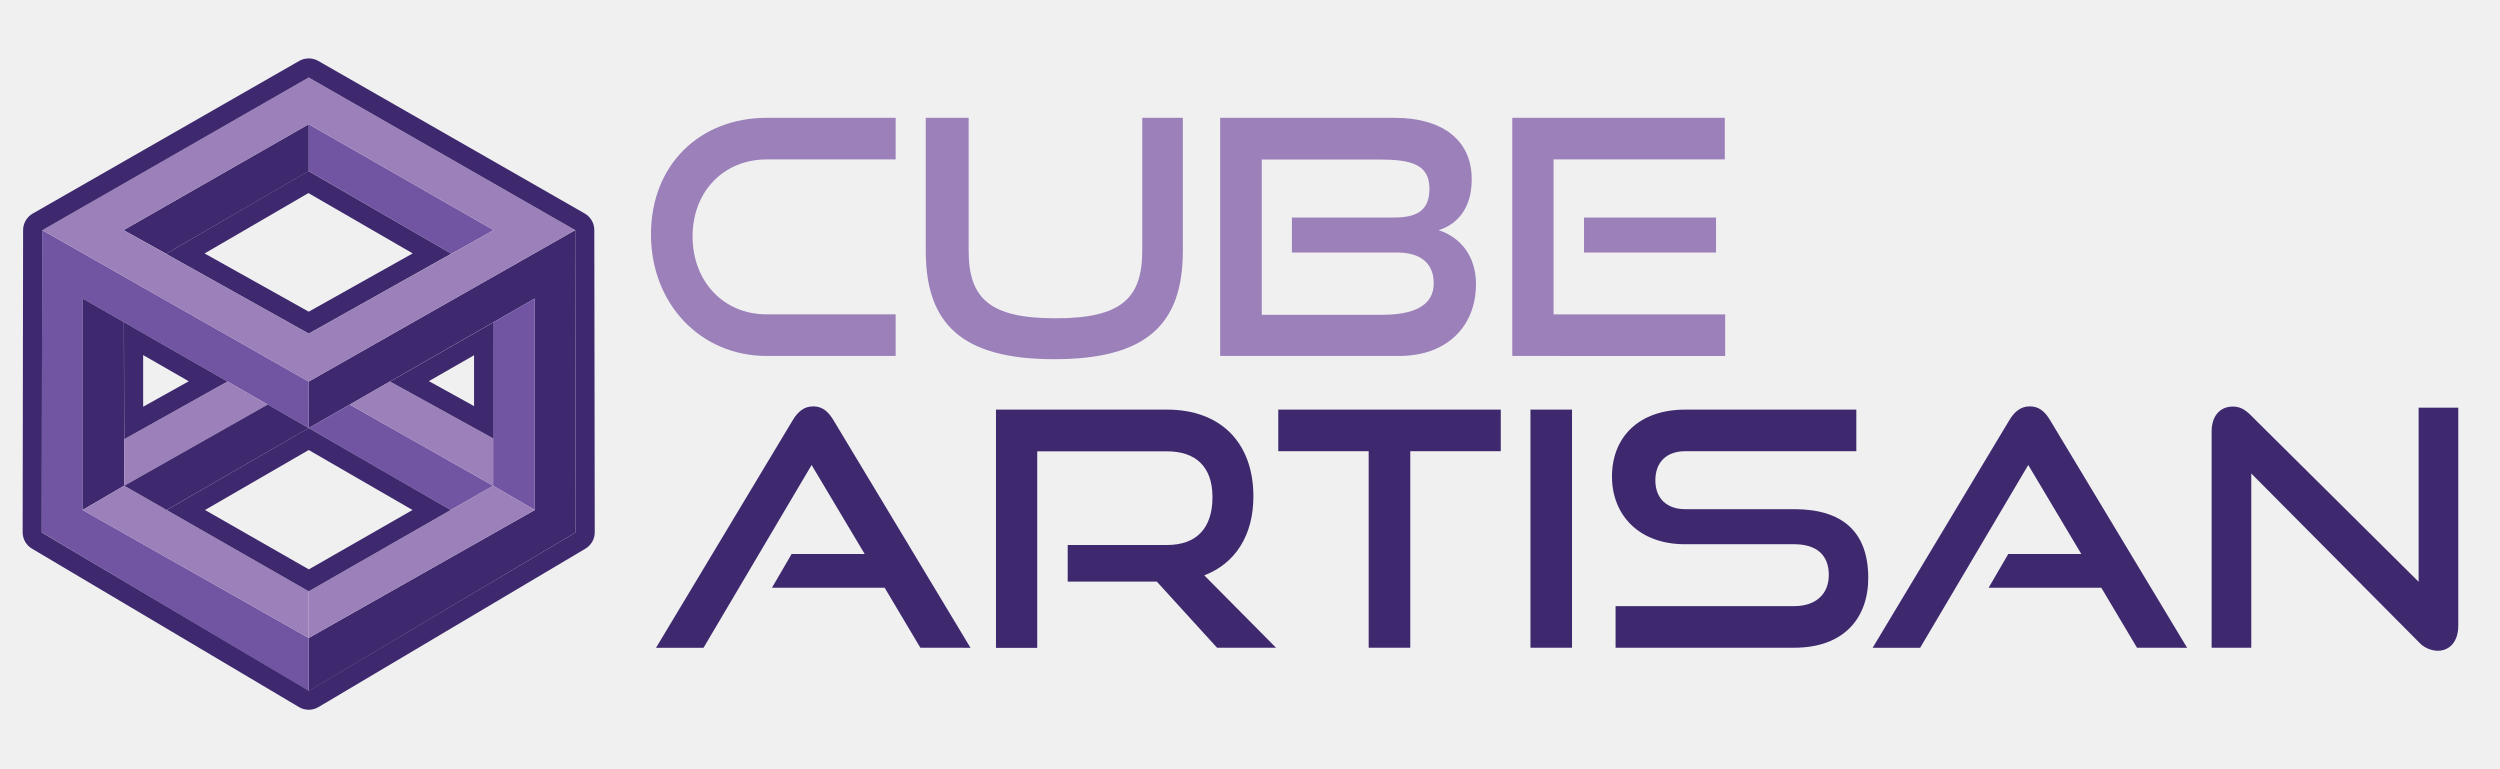
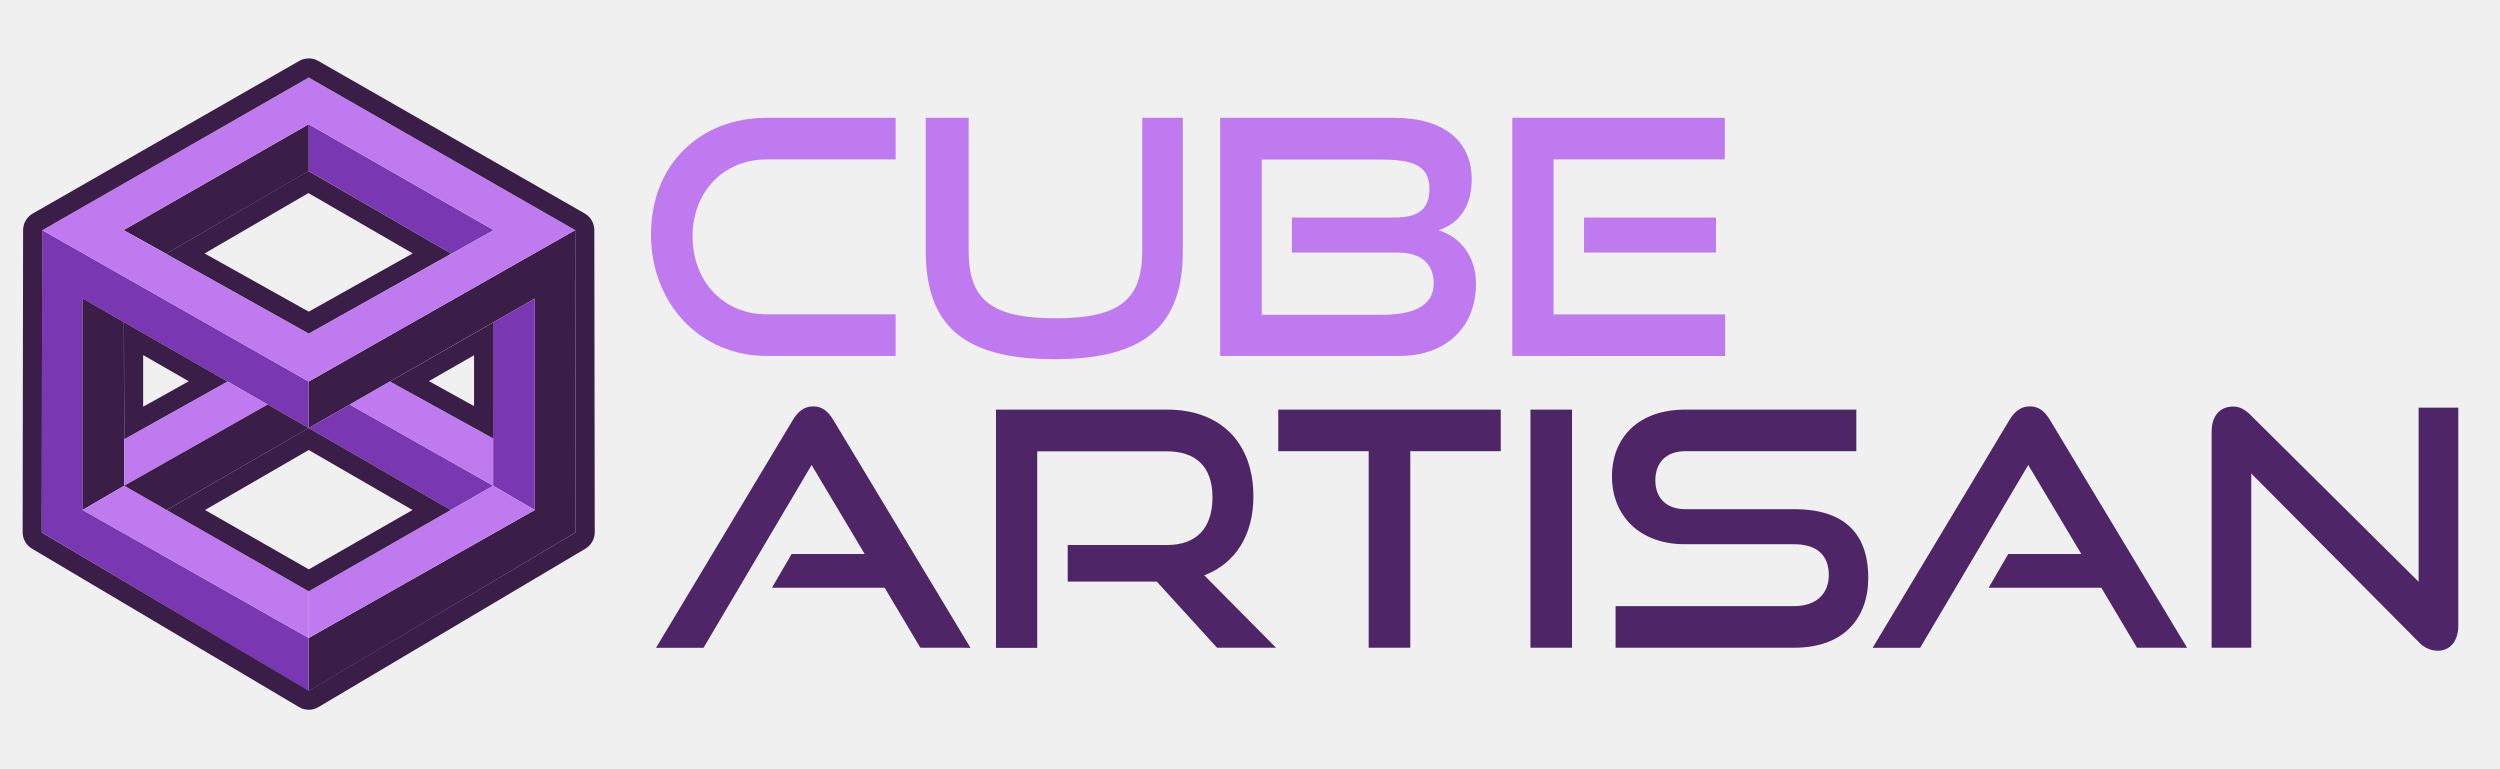
- <svg xmlns="http://www.w3.org/2000/svg" id="Layer_1" data-name="Layer 1" viewBox="0 0 1000 307.4">
-   <defs>
-     <style>.cls-1{fill:#3e296f;}.cls-2{fill:#2b388f;}.cls-3{fill:#fff;}.cls-4{fill:#7155a3;}.cls-5{fill:#262261;}.cls-6{fill:#9b80ba;}</style>
-   </defs>
-   <polygon class="cls-1" points="123.48 276.42 123.48 255.19 213.91 204 213.92 119.4 123.48 171.23 123.47 152.63 230.09 92.05 230.27 212.95 123.48 276.42" />
-   <line class="cls-2" x1="123.48" y1="171.23" x2="123.48" y2="152.63" />
-   <line class="cls-2" x1="123.48" y1="276.42" x2="123.48" y2="255.19" />
-   <line class="cls-3" x1="107.08" y1="161.81" x2="123.48" y2="171.23" />
-   <polygon class="cls-4" points="197.25 194.29 197.24 128.96 213.92 119.4 213.91 204 197.25 194.29" />
-   <polygon class="cls-4" points="123.48 68.42 180.57 101.51 197.47 92.05 123.48 49.69 123.48 68.42" />
-   <polygon class="cls-4" points="180.27 204.01 123.48 171.23 139.89 161.83 197.28 194.3 180.27 204.01" />
-   <polygon class="cls-4" points="123.48 276.42 123.48 255.19 33.05 204 33.05 119.39 123.48 171.23 123.48 152.63 16.87 92.05 16.69 212.95 123.48 276.42" />
-   <line class="cls-2" x1="123.48" y1="171.23" x2="123.48" y2="152.63" />
-   <polygon class="cls-1" points="49.7 194.26 49.54 128.84 33.04 119.38 33.04 203.98 49.7 194.26" />
-   <polygon class="cls-1" points="123.48 68.42 66.47 101.51 49.43 92.05 123.48 49.69 123.48 68.42" />
-   <line class="cls-5" x1="123.48" y1="68.42" x2="123.48" y2="49.69" />
-   <polyline class="cls-6" points="123.48 236.52 197.25 194.29 213.91 204 123.48 255.19" />
-   <polyline class="cls-6" points="197.28 175.38 155.98 152.6 139.89 161.83 197.28 194.3" />
-   <polyline class="cls-6" points="123.48 236.52 49.71 194.29 33.05 204 123.48 255.19" />
-   <path class="cls-6" d="M123.48,31h0L16.88,92.05l106.6,60.58h0L230.09,92.05Zm0,102.48L49.43,92.05l74.05-42.36h0l74,42.36Z" />
-   <polyline class="cls-6" points="49.67 175.7 91.03 152.63 107.09 161.81 49.71 194.29" />
-   <polygon class="cls-1" points="66.67 204 123.48 171.23 107.09 161.81 49.71 194.29 66.67 204" />
-   <path class="cls-1" d="M123.37,77.23l41.71,24.13-41.59,23.31L81.83,101.38l41.54-24.15m0-8.83L66.42,101.51l57.07,31.91,57-31.95L123.36,68.4Z" />
-   <path class="cls-1" d="M123.48,180,165,204l-41.47,23.75L82,204,123.48,180m0-8.81L66.67,204l56.81,32.52L180.27,204l-56.79-32.78Z" />
-   <path class="cls-1" d="M123.48,31,230.09,92.05l.18,120.9L123.49,276.3,16.69,213l.18-120.9L123.48,31m0-7.63a7.59,7.59,0,0,0-3.8,1L13.08,85.43A7.63,7.63,0,0,0,9.24,92l-.18,120.9a7.6,7.6,0,0,0,3.74,6.57l106.79,63.36a7.64,7.64,0,0,0,7.8,0l106.77-63.36a7.63,7.63,0,0,0,3.74-6.58L237.72,92a7.63,7.63,0,0,0-3.84-6.61L127.28,24.36a7.59,7.59,0,0,0-3.8-1Z" />
-   <path class="cls-1" d="M189.62,142.13v20.32l-18.07-10,18.06-10.35M197.24,129,156,152.61l41.3,22.77,0-46.42Z" />
-   <path class="cls-1" d="M57.21,142,75.5,152.51,57.26,162.69l0-20.66m-7.67-13.19.11,46.83L91,152.6,49.54,128.84Z" />
-   <path class="cls-6" d="M306.64,142.38c-26.59,0-46.25-21-46.25-48.61,0-28,19.66-46.64,46.25-46.64h51.62V63.77H306.64c-17,0-29.61,12.71-29.61,30.79s12.45,31.18,29.61,31.18h51.62v16.64Z" />
-   <path class="cls-6" d="M456.9,47.13h16.24v53.19c0,29.48-14.54,43.36-51.48,43.36-36.69,0-51.36-13.88-51.36-43.36V47.13h17.16v53.19c0,19.13,8.52,27,34.72,27s34.72-7.86,34.72-27Z" />
-   <path class="cls-6" d="M488.07,142.38V47.13h69.7c18.6,0,30.92,8.39,30.92,24.63,0,12-6.16,18.08-13.24,20.31,8.65,2.75,14.94,10.35,14.94,21.48,0,17.43-12.06,28.83-30.66,28.83ZM516.76,101V87H557.9c9.43,0,13.88-3.28,13.88-11.53,0-10.09-8-11.66-20.3-11.66H504.71v62.1h48.21c11.92,0,20.57-3.27,20.57-12.58,0-7.86-5.11-12.31-14.41-12.31Z" />
-   <path class="cls-6" d="M604.92,142.38V47.13h85V63.77H621.42v62h68.65v16.64ZM633.61,101V87h52.8v14Z" />
-   <path class="cls-1" d="M368.14,259.09l-14.28-24H308.79l7.86-13.5h29.22L324.64,186l-43.23,73.11h-19l54.77-91.18c2-3.28,4.45-5.38,8.12-5.38s6,2.1,8,5.38l54.89,91.18Z" />
-   <path class="cls-1" d="M486.82,259.09l-24.11-26.46H427.08V218h39.7c11.92,0,18.21-6.81,18.21-19.13s-6.81-18.34-18.21-18.34H414.89v78.61h-16.5V163.84h68.39c21.75,0,34.58,13.5,34.58,34.72,0,15.72-7.33,26.86-19.65,31.58l28.7,28.95Z" />
-   <path class="cls-1" d="M547.47,259.09V180.48H511.31V163.84h89v16.64H564.11v78.61Z" />
-   <path class="cls-1" d="M612.18,259.09V163.84h16.63v95.25Z" />
-   <path class="cls-1" d="M646.23,259.09V242.45h71.41c8.9,0,13.88-5,13.88-12.44,0-8.13-5-12.32-13.88-12.32H673.88c-18,0-29.09-11.4-29.09-27.12,0-15.33,10.35-26.73,29.35-26.73h68.39v16.64H674.14c-7.6,0-12,4.45-12,11.66s4.58,11.53,11.92,11.53h43.63c19.25,0,29.61,9,29.61,27.51,0,16-9.7,27.91-29.61,27.91Z" />
-   <path class="cls-1" d="M854.8,259.09l-14.28-24H795.45l7.86-13.5h29.21L811.3,186l-43.24,73.11h-19l54.76-91.18c2-3.28,4.46-5.38,8.13-5.38s6,2.1,8,5.38l54.89,91.18Z" />
-   <path class="cls-1" d="M900.51,189.39v69.7H884.65V172.62c0-6.16,3.28-10,8.52-10,2.49,0,4.58.92,7.07,3.41l67.21,66.68V163.06h15.86v87.25c0,6.29-3.41,10-8.26,10a10.57,10.57,0,0,1-7.6-3.54Z" />
+ <svg xmlns="http://www.w3.org/2000/svg" viewBox="0 0 1000 307.4">
+   <polygon fill="#3a1e48" points="123.48 276.42 123.48 255.19 213.91 204 213.92 119.4 123.48 171.23 123.47 152.63 230.09 92.05 230.27 212.95 123.48 276.42" />
+   <polygon fill="#7938b2" points="197.25 194.29 197.24 128.96 213.92 119.4 213.91 204 197.25 194.29" />
+   <polygon fill="#7938b2" points="123.48 68.42 180.57 101.51 197.47 92.05 123.48 49.69 123.48 68.42" />
+   <polygon fill="#7938b2" points="180.27 204.01 123.48 171.23 139.89 161.83 197.28 194.3 180.27 204.01" />
+   <polygon fill="#7938b2" points="123.48 276.42 123.48 255.19 33.05 204 33.05 119.39 123.48 171.23 123.48 152.63 16.87 92.05 16.69 212.95 123.48 276.42" />
+   <polygon fill="#3a1e48" points="49.7 194.26 49.54 128.84 33.04 119.38 33.04 203.98 49.7 194.26" />
+   <polygon fill="#3a1e48" points="123.48 68.42 66.47 101.51 49.43 92.05 123.48 49.69 123.48 68.42" />
+   <polyline fill="#bf7af0" points="123.48 236.52 197.25 194.29 213.91 204 123.48 255.19" />
+   <polyline fill="#bf7af0" points="197.28 175.38 155.98 152.6 139.89 161.83 197.28 194.3" />
+   <polyline fill="#bf7af0" points="123.48 236.52 49.71 194.29 33.05 204 123.48 255.19" />
+   <path fill="#bf7af0" d="M123.48,31h0L16.88,92.05l106.6,60.58h0L230.09,92.05Zm0,102.48L49.43,92.05l74.05-42.36h0l74,42.36Z" />
+   <polyline fill="#bf7af0" points="49.67 175.7 91.03 152.63 107.09 161.81 49.71 194.29" />
+   <polygon fill="#3a1e48" points="66.67 204 123.48 171.23 107.09 161.81 49.71 194.29 66.67 204" />
+   <path fill="#3a1e48" d="M123.37,77.23l41.71,24.13-41.59,23.31L81.83,101.38l41.54-24.15m0-8.83L66.42,101.51l57.07,31.91,57-31.95L123.36,68.4Z" />
+   <path fill="#3a1e48" d="M123.48,180,165,204l-41.47,23.75L82,204,123.48,180m0-8.81L66.67,204l56.81,32.52L180.27,204l-56.79-32.78Z" />
+   <path fill="#3a1e48" d="M123.48,31,230.09,92.05l.18,120.9L123.49,276.3,16.69,213l.18-120.9L123.48,31m0-7.63a7.59,7.59,0,0,0-3.8,1L13.08,85.43A7.63,7.63,0,0,0,9.24,92l-.18,120.9a7.6,7.6,0,0,0,3.74,6.57l106.79,63.36a7.64,7.64,0,0,0,7.8,0l106.77-63.36a7.63,7.63,0,0,0,3.74-6.58L237.72,92a7.63,7.63,0,0,0-3.84-6.61L127.28,24.36a7.59,7.59,0,0,0-3.8-1Z" />
+   <path fill="#3a1e48" d="M189.62,142.13v20.32l-18.07-10,18.06-10.35M197.24,129,156,152.61l41.3,22.77,0-46.42Z" />
+   <path fill="#3a1e48" d="M57.21,142,75.5,152.51,57.26,162.69l0-20.66m-7.67-13.19.11,46.83L91,152.6,49.54,128.84Z" />
+   <path fill="#bf7af0" d="M306.64,142.38c-26.59,0-46.25-21-46.25-48.61,0-28,19.66-46.64,46.25-46.64h51.62V63.77H306.64c-17,0-29.61,12.71-29.61,30.79s12.45,31.18,29.61,31.18h51.62v16.64Z" />
+   <path fill="#bf7af0" d="M456.9,47.13h16.24v53.19c0,29.48-14.54,43.36-51.48,43.36-36.69,0-51.36-13.88-51.36-43.36V47.13h17.16v53.19c0,19.13,8.52,27,34.72,27s34.72-7.86,34.72-27Z" />
+   <path fill="#bf7af0" d="M488.07,142.38V47.13h69.7c18.6,0,30.92,8.39,30.92,24.63,0,12-6.16,18.08-13.24,20.31,8.65,2.75,14.94,10.35,14.94,21.48,0,17.43-12.06,28.83-30.66,28.83ZM516.76,101V87H557.9c9.43,0,13.88-3.28,13.88-11.53,0-10.09-8-11.66-20.3-11.66H504.71v62.1h48.21c11.92,0,20.57-3.27,20.57-12.58,0-7.86-5.11-12.31-14.41-12.31Z" />
+   <path fill="#bf7af0" d="M604.92,142.38V47.13h85V63.77H621.42v62h68.65v16.64ZM633.61,101V87h52.8v14Z" />
+   <path fill="#4e2667" d="M368.14,259.09l-14.28-24H308.79l7.86-13.5h29.22L324.64,186l-43.23,73.11h-19l54.77-91.18c2-3.28,4.45-5.38,8.12-5.38s6,2.1,8,5.38l54.89,91.18Z" />
+   <path fill="#4e2667" d="M486.82,259.09l-24.11-26.46H427.08V218h39.7c11.92,0,18.21-6.81,18.21-19.13s-6.81-18.34-18.21-18.34H414.89v78.61h-16.5V163.84h68.39c21.75,0,34.58,13.5,34.58,34.72,0,15.72-7.33,26.86-19.65,31.58l28.7,28.95Z" />
+   <path fill="#4e2667" d="M547.47,259.09V180.48H511.31V163.84h89v16.64H564.11v78.61Z" />
+   <path fill="#4e2667" d="M612.18,259.09V163.84h16.63v95.25Z" />
+   <path fill="#4e2667" d="M646.23,259.09V242.45h71.41c8.9,0,13.88-5,13.88-12.44,0-8.13-5-12.32-13.88-12.32H673.88c-18,0-29.09-11.4-29.09-27.12,0-15.33,10.35-26.73,29.35-26.73h68.39v16.64H674.14c-7.6,0-12,4.45-12,11.66s4.58,11.53,11.92,11.53h43.63c19.25,0,29.61,9,29.61,27.51,0,16-9.7,27.91-29.61,27.91Z" />
+   <path fill="#4e2667" d="M854.8,259.09l-14.28-24H795.45l7.86-13.5h29.21L811.3,186l-43.24,73.11h-19l54.76-91.18c2-3.28,4.46-5.38,8.13-5.38s6,2.1,8,5.38l54.89,91.18Z" />
+   <path fill="#4e2667" d="M900.51,189.39v69.7H884.65V172.62c0-6.16,3.28-10,8.52-10,2.49,0,4.58.92,7.07,3.41l67.21,66.68V163.06h15.86v87.25c0,6.29-3.41,10-8.26,10a10.57,10.57,0,0,1-7.6-3.54Z" />
</svg>
